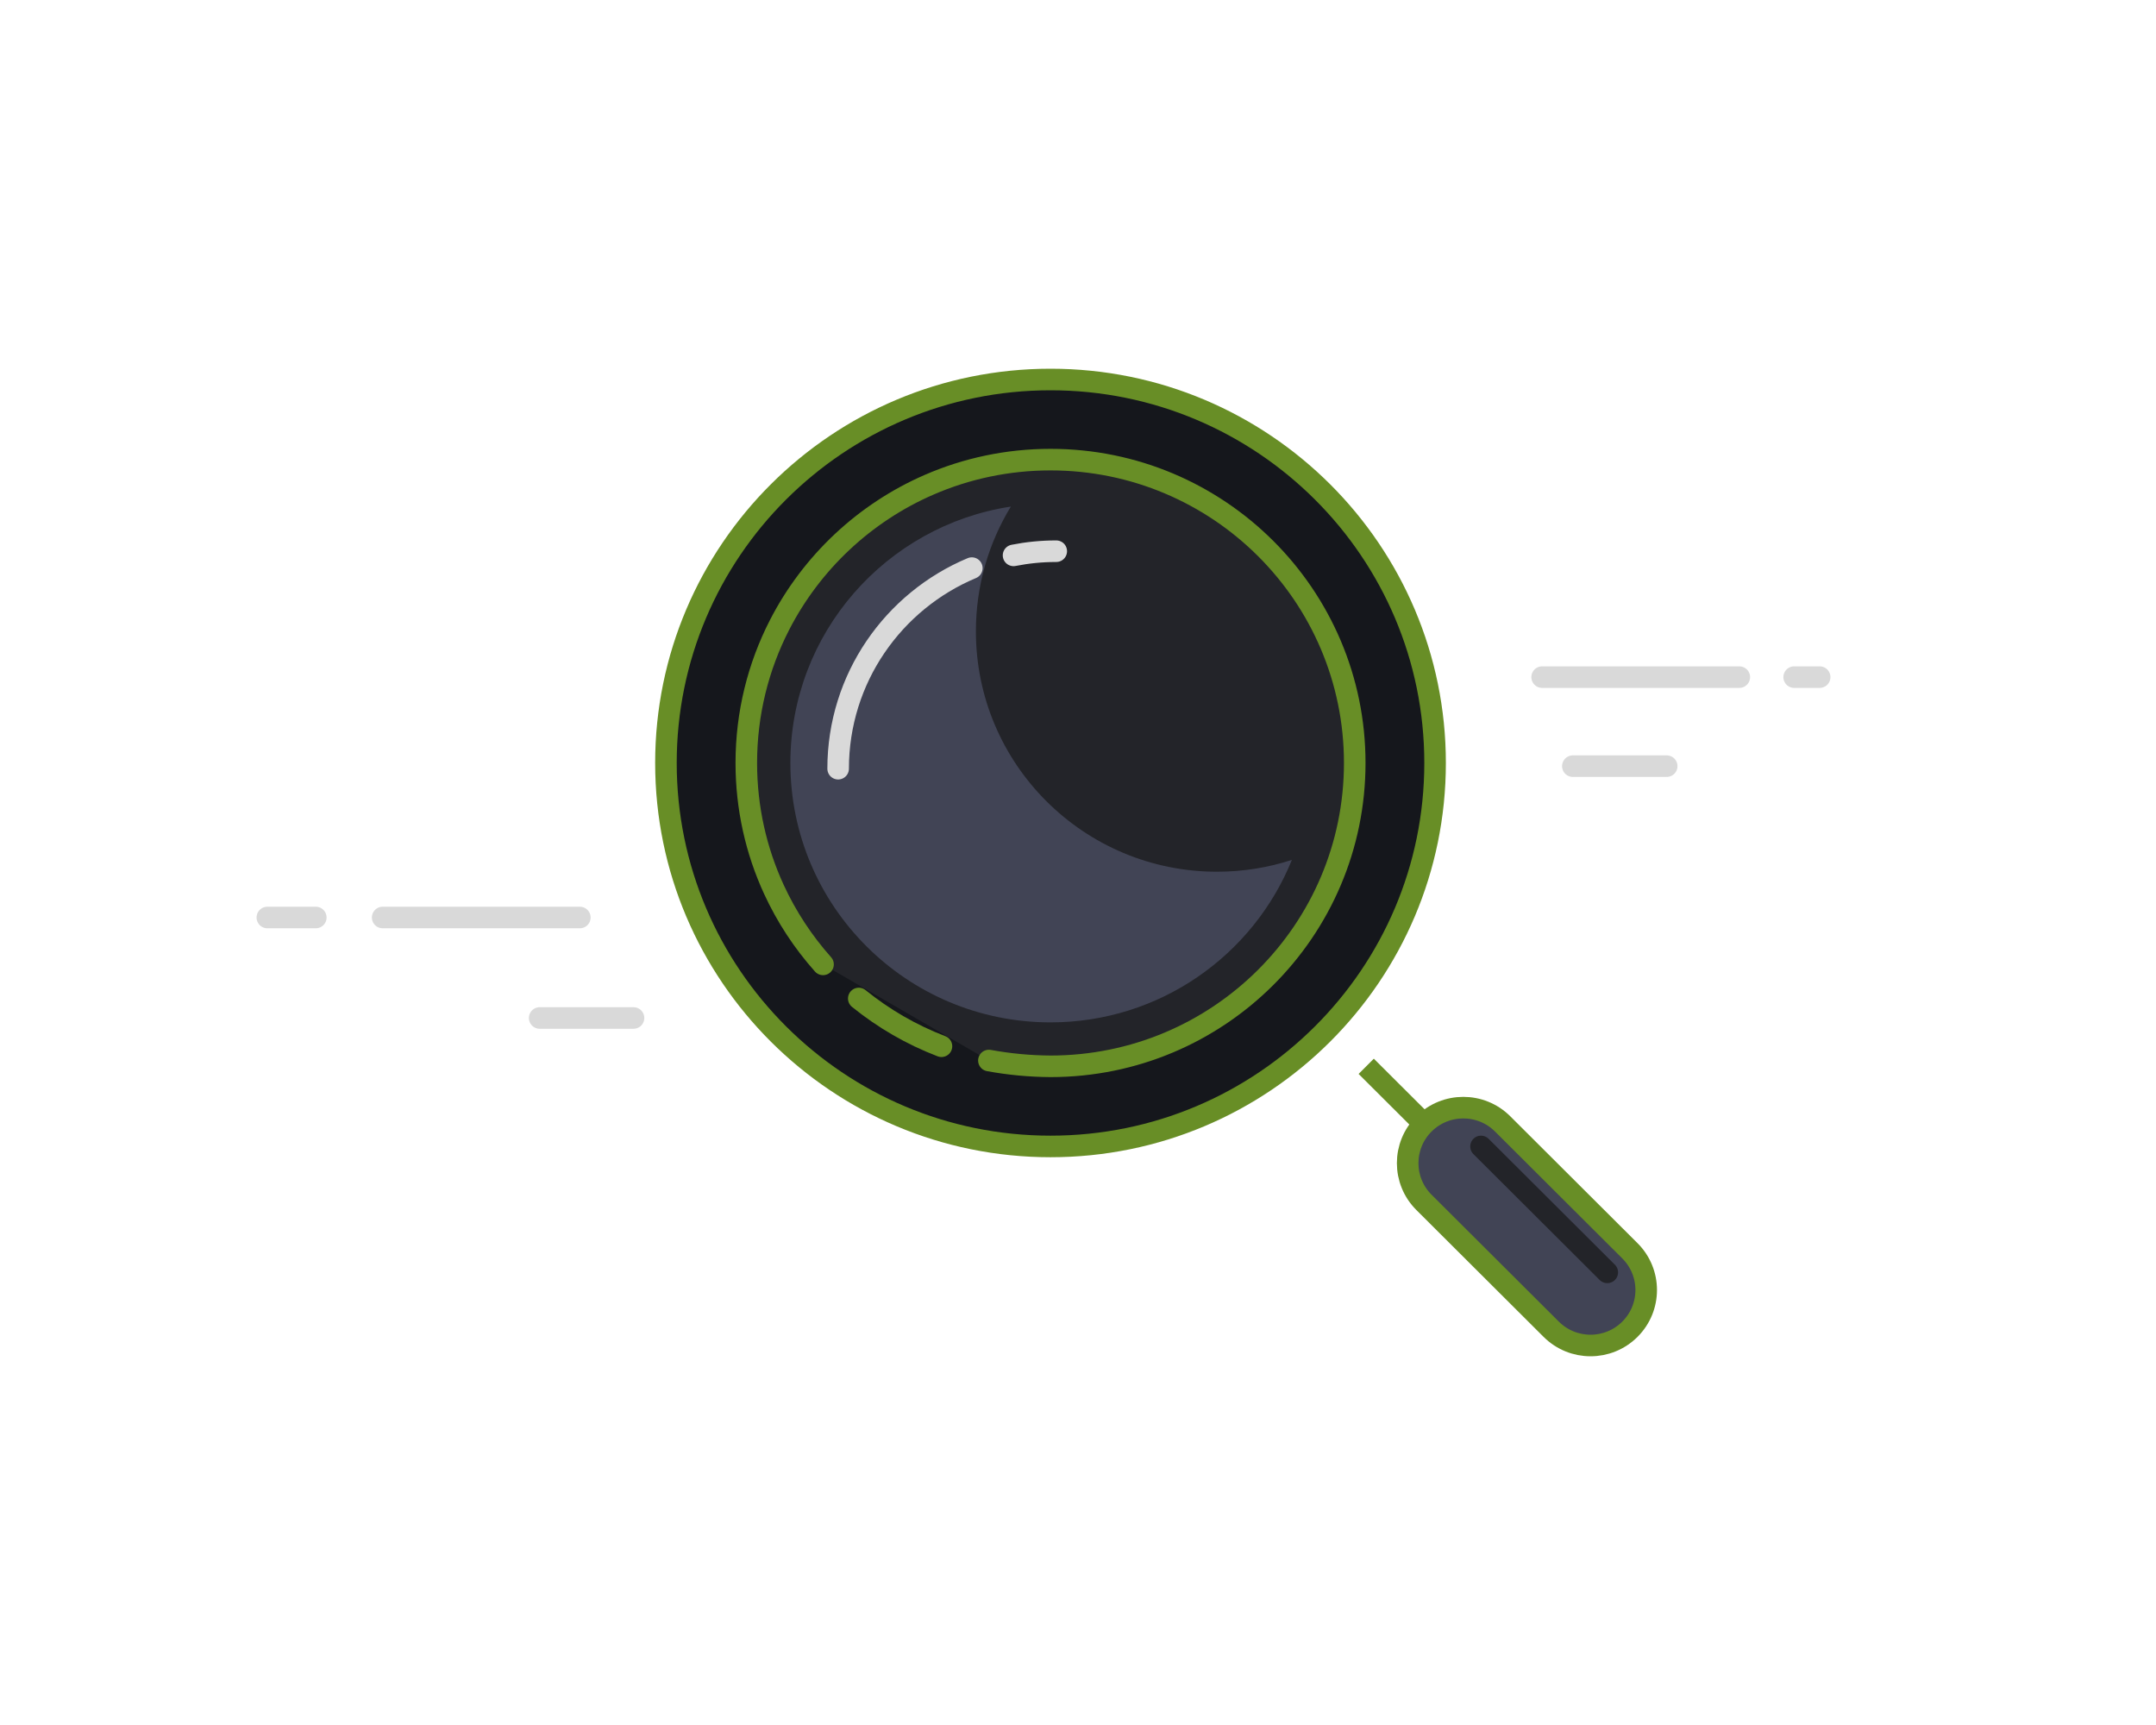
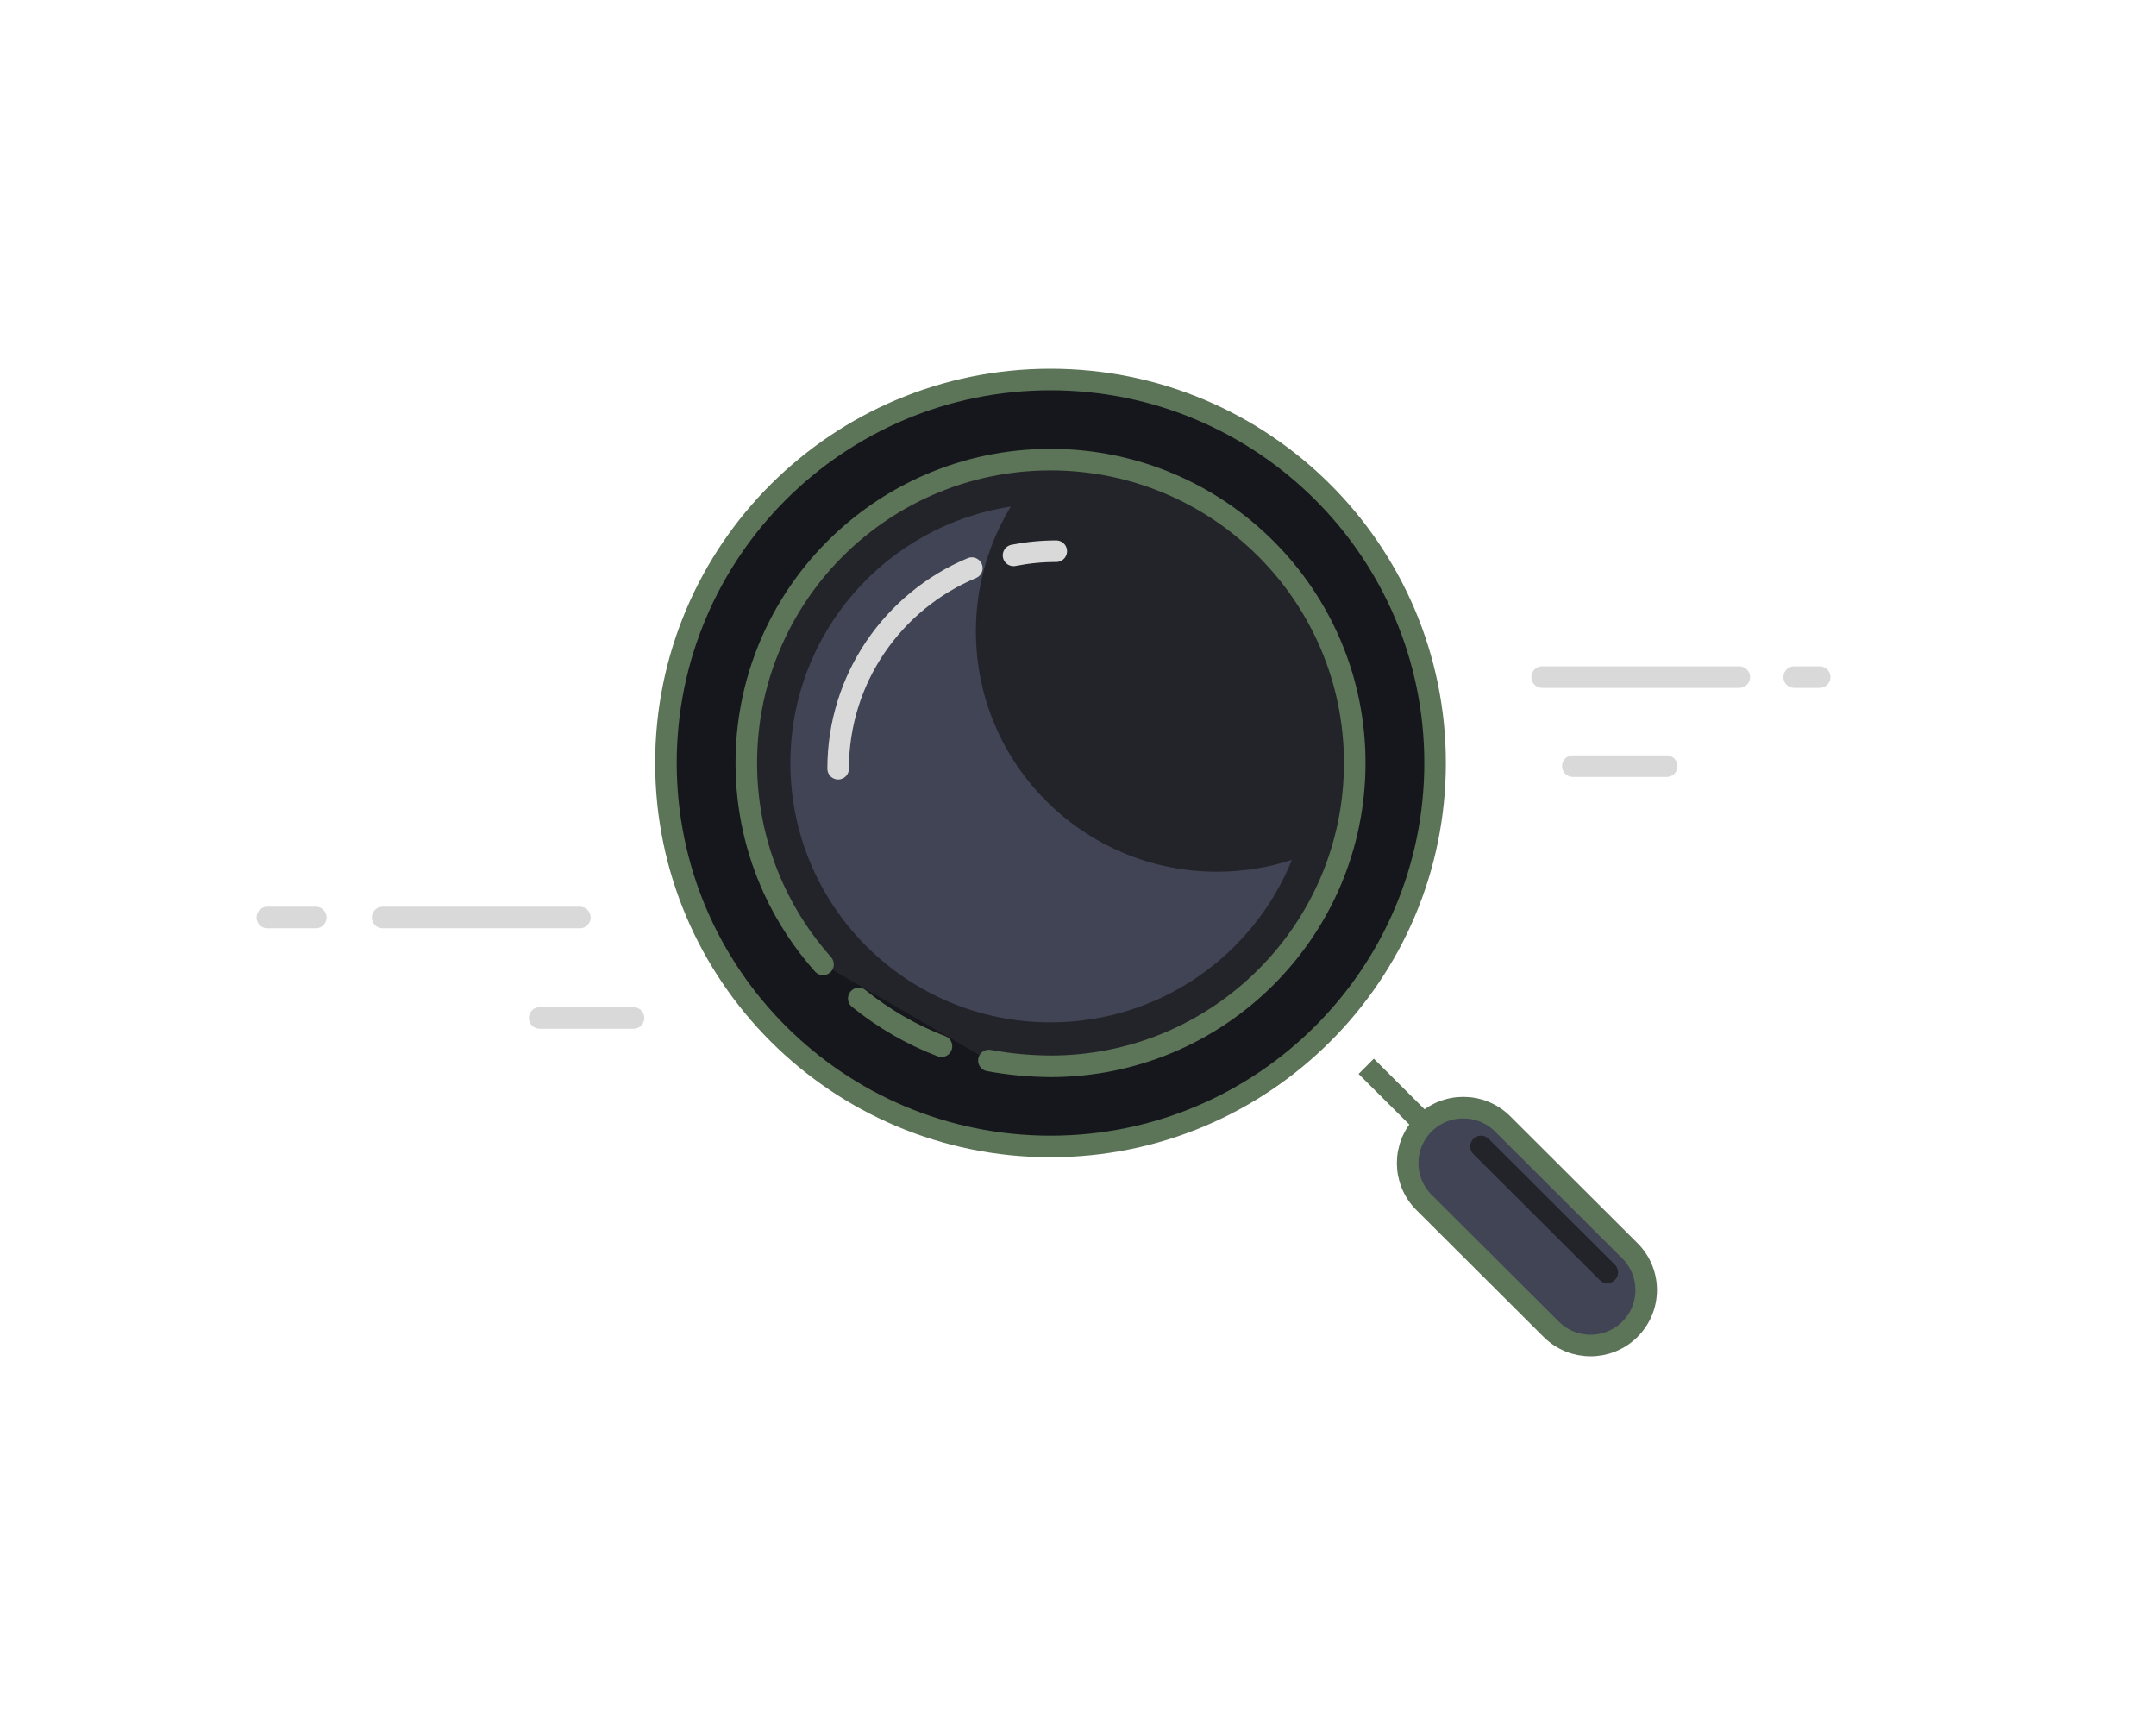
<svg xmlns="http://www.w3.org/2000/svg" width="250" height="200" viewBox="0 0 250 200" fill="none">
-   <path d="M121.813 132.921C146.441 132.921 166.406 113.016 166.406 88.461C166.406 63.906 146.441 44 121.813 44C97.184 44 77.219 63.906 77.219 88.461C77.219 113.016 97.184 132.921 121.813 132.921Z" fill="#15171C" stroke="#688e26" stroke-width="2.5" />
+   <path d="M121.813 132.921C146.441 132.921 166.406 113.016 166.406 88.461C166.406 63.906 146.441 44 121.813 44C97.184 44 77.219 63.906 77.219 88.461C77.219 113.016 97.184 132.921 121.813 132.921Z" fill="#15171C" stroke="#5c7457" stroke-width="2.5" />
  <path fill-rule="evenodd" clip-rule="evenodd" d="M114.668 122.959C117.009 123.39 119.391 123.614 121.813 123.631C141.295 123.631 157.089 107.885 157.089 88.461C157.089 69.037 141.295 53.29 121.813 53.29C116.808 53.29 112.047 54.329 107.735 56.203C100.24 59.459 94.101 65.235 90.393 72.457C87.928 77.258 86.538 82.697 86.538 88.461C86.538 93.69 87.682 98.652 89.735 103.113C91.201 106.297 93.13 109.226 95.436 111.813" fill="#232429" />
-   <path d="M114.668 122.959C117.009 123.39 119.391 123.614 121.813 123.631C141.295 123.631 157.089 107.885 157.089 88.461C157.089 69.037 141.295 53.29 121.813 53.29C116.808 53.29 112.047 54.329 107.735 56.203C100.24 59.459 94.101 65.235 90.393 72.457C87.928 77.258 86.538 82.697 86.538 88.461C86.538 93.69 87.682 98.652 89.735 103.113C91.201 106.297 93.13 109.226 95.436 111.813" stroke="#688e26" stroke-width="2.5" stroke-linecap="round" />
-   <path d="M99.579 115.767C102.439 118.084 105.669 119.964 109.168 121.304" stroke="#688e26" stroke-width="2.5" stroke-linecap="round" />
-   <path d="M158.42 123.631L166.407 131.594" stroke="#688e26" stroke-width="2.5" />
-   <path fill-rule="evenodd" clip-rule="evenodd" d="M165.116 130.307C162.597 132.819 162.597 136.892 165.116 139.404L179.872 154.116C182.392 156.628 186.477 156.628 188.996 154.116C191.516 151.604 191.516 147.531 188.996 145.019L174.24 130.307C171.721 127.795 167.636 127.795 165.116 130.307Z" fill="#414455" stroke="#688e26" stroke-width="2.5" />
+   <path d="M114.668 122.959C117.009 123.39 119.391 123.614 121.813 123.631C141.295 123.631 157.089 107.885 157.089 88.461C157.089 69.037 141.295 53.29 121.813 53.29C116.808 53.29 112.047 54.329 107.735 56.203C100.24 59.459 94.101 65.235 90.393 72.457C87.928 77.258 86.538 82.697 86.538 88.461C86.538 93.69 87.682 98.652 89.735 103.113C91.201 106.297 93.13 109.226 95.436 111.813" stroke="#5c7457" stroke-width="2.5" stroke-linecap="round" />
+   <path d="M99.579 115.767C102.439 118.084 105.669 119.964 109.168 121.304" stroke="#5c7457" stroke-width="2.5" stroke-linecap="round" />
+   <path d="M158.42 123.631L166.407 131.594" stroke="#5c7457" stroke-width="2.5" />
+   <path fill-rule="evenodd" clip-rule="evenodd" d="M165.116 130.307C162.597 132.819 162.597 136.892 165.116 139.404L179.872 154.116C182.392 156.628 186.477 156.628 188.996 154.116C191.516 151.604 191.516 147.531 188.996 145.019L174.24 130.307C171.721 127.795 167.636 127.795 165.116 130.307Z" fill="#414455" stroke="#5c7457" stroke-width="2.5" />
  <path d="M171.731 132.921L186.374 147.52" stroke="#232429" stroke-width="2.5" stroke-linecap="round" />
  <path fill-rule="evenodd" clip-rule="evenodd" d="M113.161 73.198C113.161 88.591 125.676 101.069 141.115 101.069C144.148 101.069 147.068 100.587 149.802 99.697C145.339 110.74 134.489 118.536 121.813 118.536C105.153 118.536 91.648 105.071 91.648 88.461C91.648 73.41 102.737 60.941 117.214 58.733C114.642 62.951 113.161 67.902 113.161 73.198Z" fill="#414455" />
  <path d="M122.479 63.908C120.784 63.908 119.127 64.074 117.526 64.391M112.688 65.867C103.581 69.682 97.187 78.659 97.187 89.124" stroke="#D9D9D9" stroke-width="2.5" stroke-linecap="round" />
  <path d="M193.263 88.829H182.38M201.682 78.507H178.818H201.682ZM211 78.507H208.043H211Z" stroke="#D9D9D9" stroke-width="2.5" stroke-linecap="round" stroke-linejoin="round" />
  <path d="M73.46 118.027H62.577M67.236 106.377H44.372H67.236ZM36.619 106.377H31H36.619Z" stroke="#D9D9D9" stroke-width="2.5" stroke-linecap="round" stroke-linejoin="round" />
</svg>
